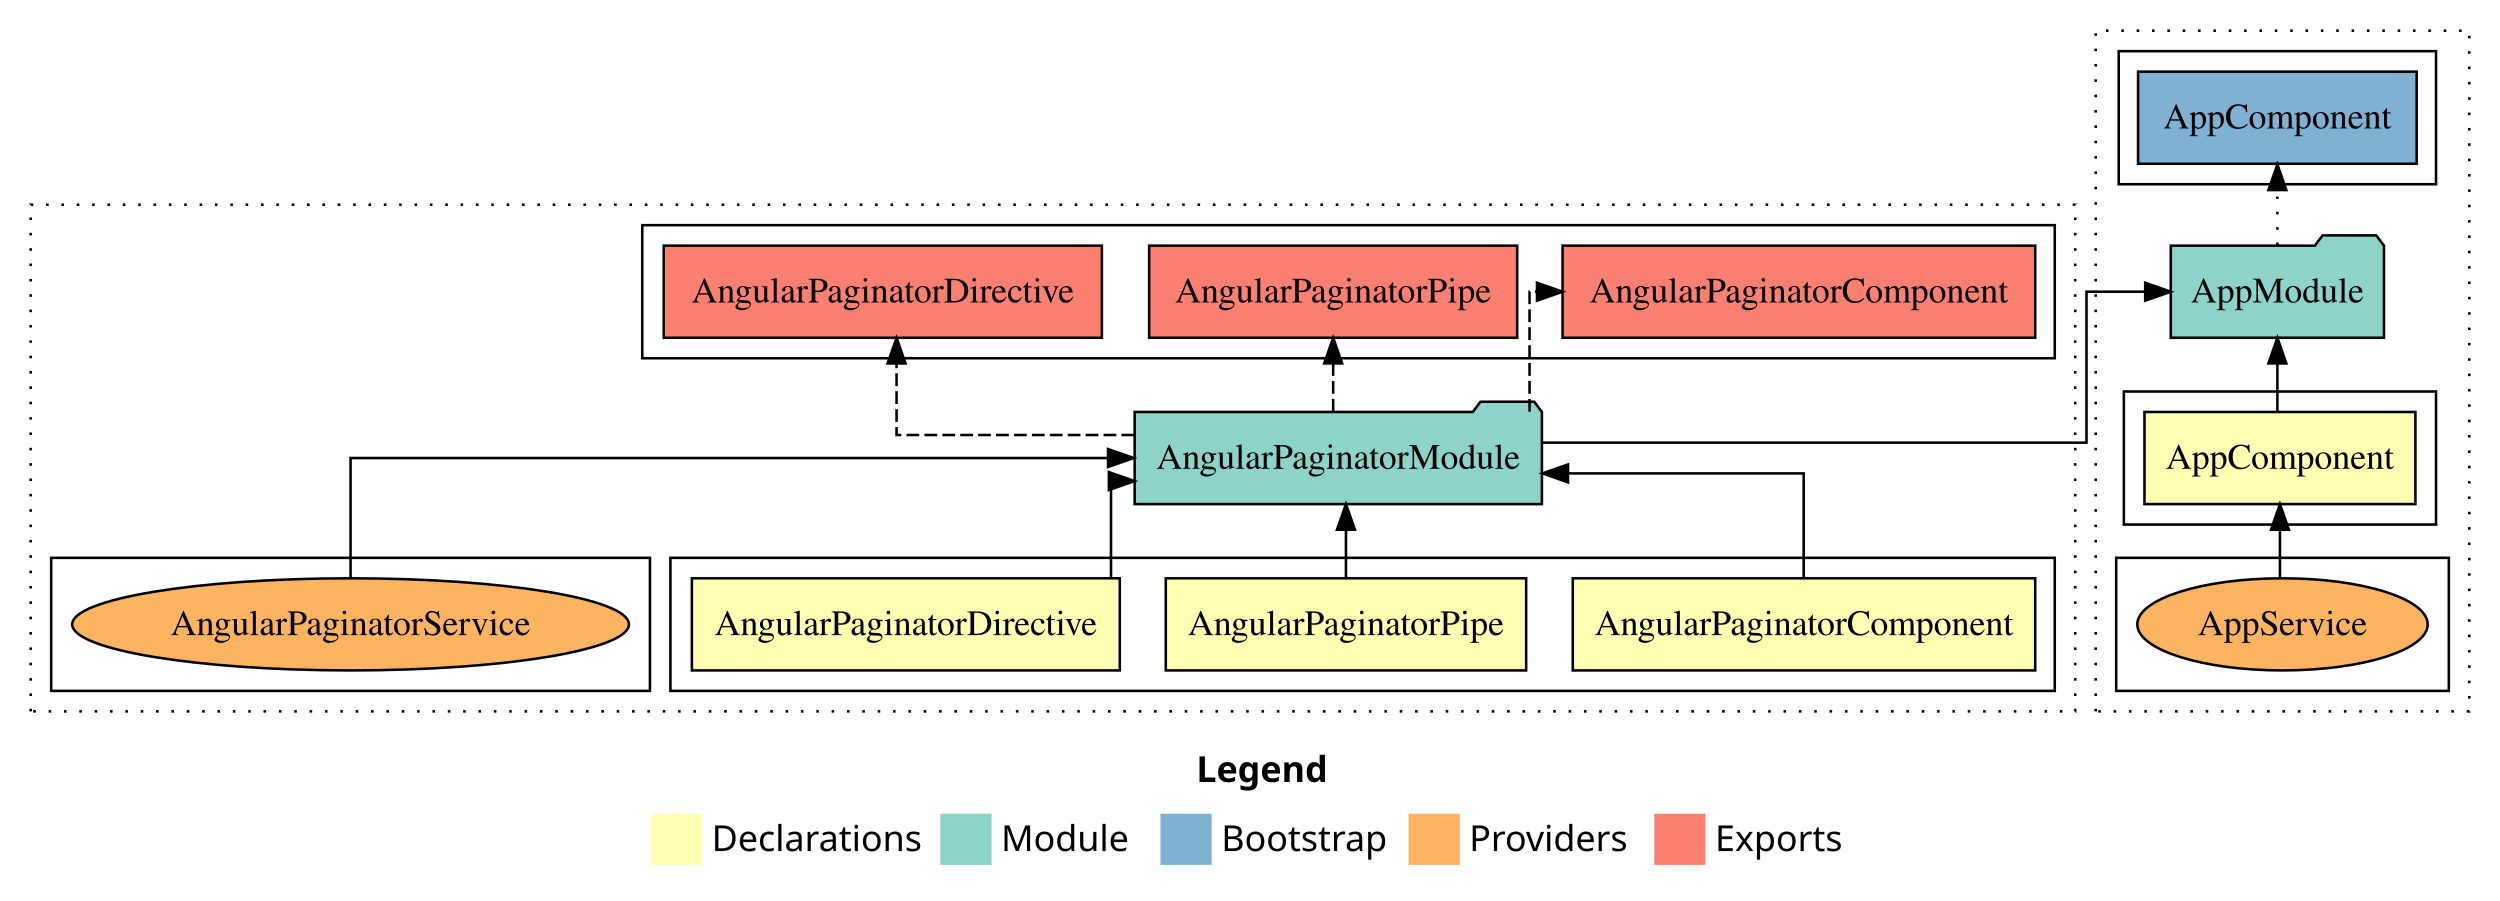
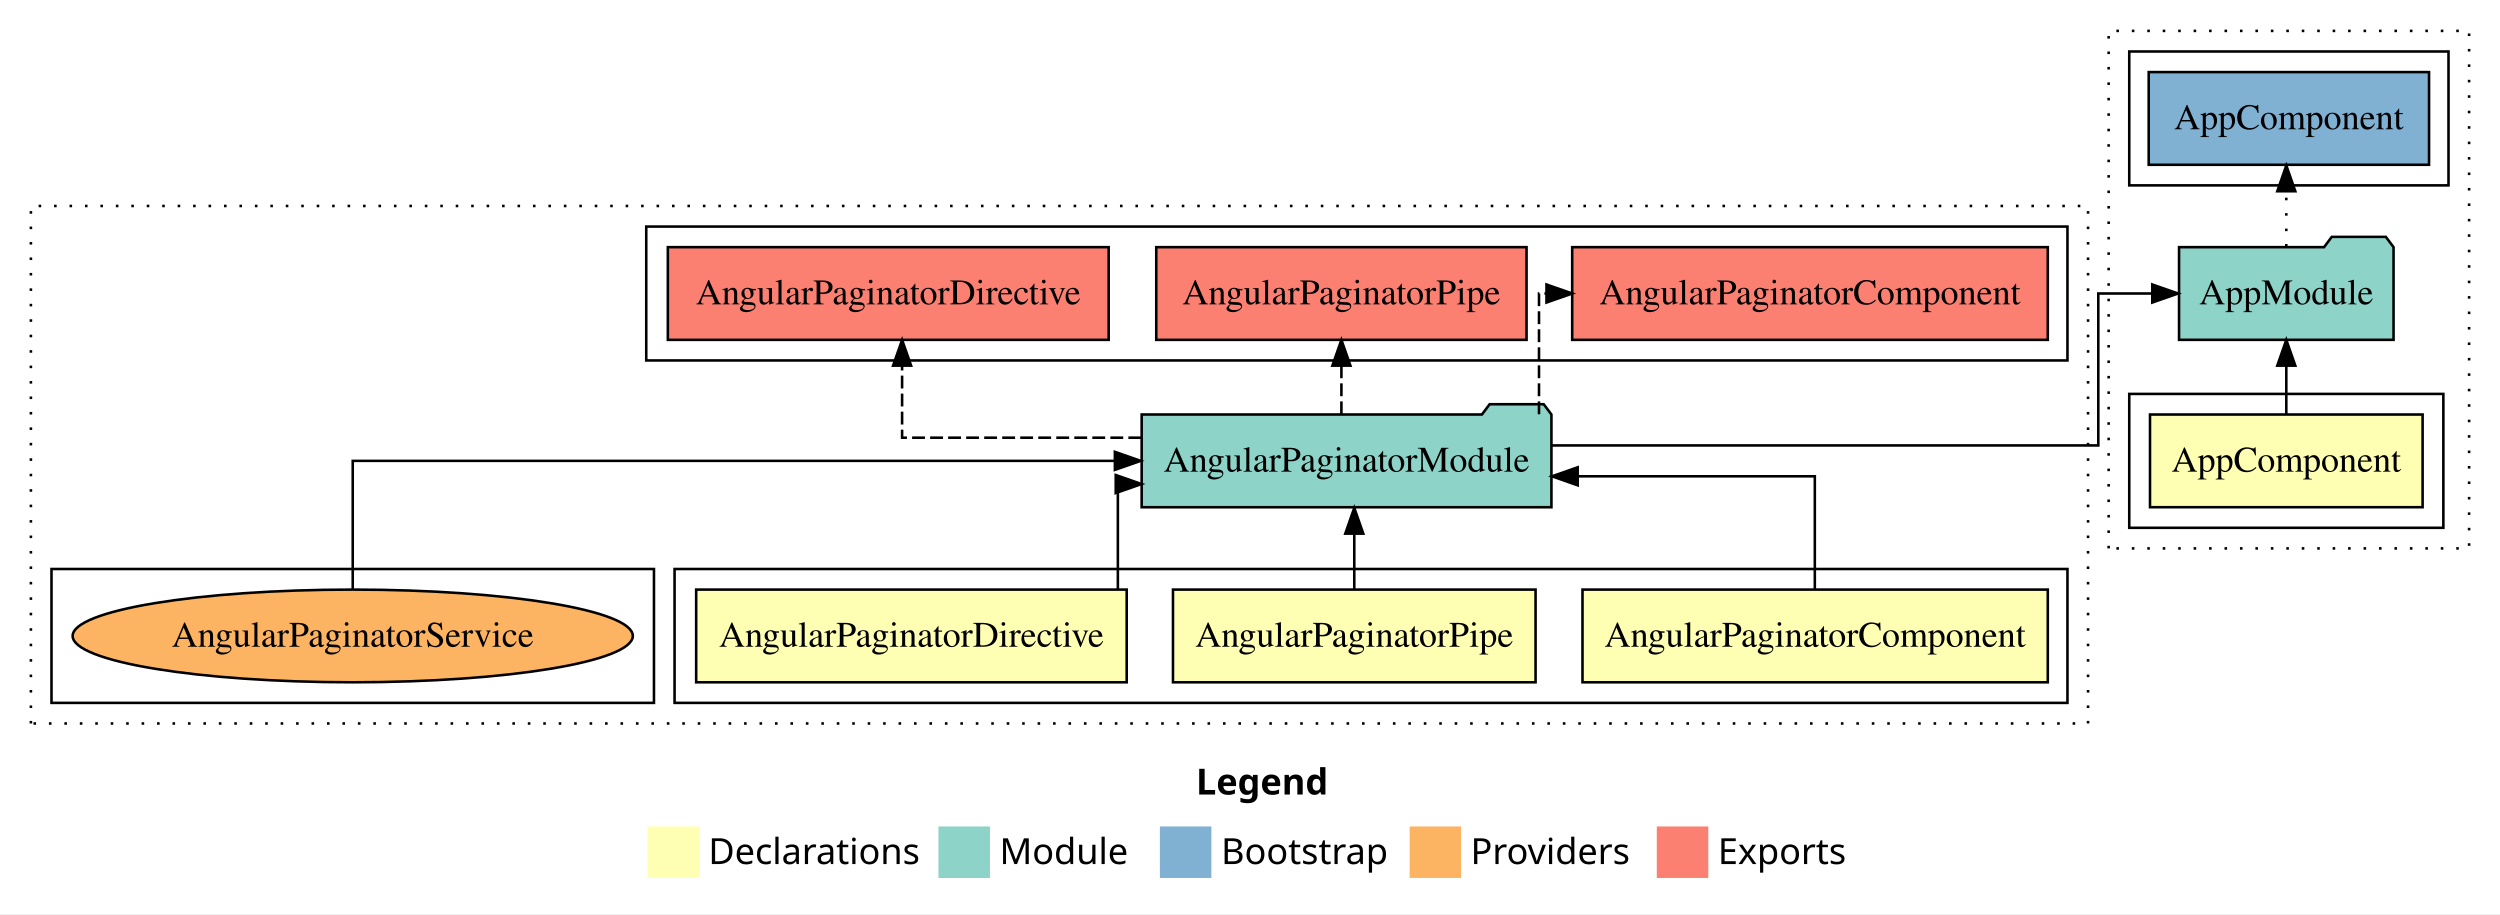
- <svg xmlns="http://www.w3.org/2000/svg" width="977pt" height="352pt" viewBox="0.00 0.00 977.00 352.00">
-   <g id="graph0" class="graph" transform="scale(1 1) rotate(0) translate(4 348)">
-     <polygon fill="#ffffff" stroke="transparent" points="-4,4 -4,-348 973,-348 973,4 -4,4" />
-     <text text-anchor="start" x="463.509" y="-42.4" font-family="sans-serif" font-weight="bold" font-size="14.00" fill="#000000">Legend</text>
-     <polygon fill="#ffffb3" stroke="transparent" points="250.5,-10 250.5,-30 270.5,-30 270.5,-10 250.5,-10" />
-     <text text-anchor="start" x="274.129" y="-15.4" font-family="sans-serif" font-size="14.00" fill="#000000">  Declarations</text>
-     <polygon fill="#8dd3c7" stroke="transparent" points="363.5,-10 363.5,-30 383.5,-30 383.5,-10 363.5,-10" />
-     <text text-anchor="start" x="387.225" y="-15.4" font-family="sans-serif" font-size="14.00" fill="#000000">  Module</text>
-     <polygon fill="#80b1d3" stroke="transparent" points="449.5,-10 449.5,-30 469.5,-30 469.5,-10 449.5,-10" />
-     <text text-anchor="start" x="473.281" y="-15.4" font-family="sans-serif" font-size="14.00" fill="#000000">  Bootstrap</text>
-     <polygon fill="#fdb462" stroke="transparent" points="546.5,-10 546.5,-30 566.5,-30 566.5,-10 546.5,-10" />
-     <text text-anchor="start" x="570.173" y="-15.4" font-family="sans-serif" font-size="14.00" fill="#000000">  Providers</text>
-     <polygon fill="#fb8072" stroke="transparent" points="642.5,-10 642.5,-30 662.5,-30 662.5,-10 642.5,-10" />
-     <text text-anchor="start" x="666.226" y="-15.4" font-family="sans-serif" font-size="14.00" fill="#000000">  Exports</text>
+ <svg xmlns="http://www.w3.org/2000/svg" width="971pt" height="355pt" viewBox="0.00 0.00 971.00 355.00">
+   <g id="graph0" class="graph" transform="scale(1 1) rotate(0) translate(4 351)">
+     <polygon fill="#ffffff" stroke="transparent" points="-4,4 -4,-351 967,-351 967,4 -4,4" />
+     <text text-anchor="start" x="460.509" y="-42.4" font-family="sans-serif" font-weight="bold" font-size="14.00" fill="#000000">Legend</text>
+     <polygon fill="#ffffb3" stroke="transparent" points="247.5,-10 247.5,-30 267.5,-30 267.5,-10 247.5,-10" />
+     <text text-anchor="start" x="271.129" y="-15.4" font-family="sans-serif" font-size="14.00" fill="#000000">  Declarations</text>
+     <polygon fill="#8dd3c7" stroke="transparent" points="360.5,-10 360.5,-30 380.5,-30 380.5,-10 360.5,-10" />
+     <text text-anchor="start" x="384.225" y="-15.4" font-family="sans-serif" font-size="14.00" fill="#000000">  Module</text>
+     <polygon fill="#80b1d3" stroke="transparent" points="446.5,-10 446.5,-30 466.5,-30 466.5,-10 446.5,-10" />
+     <text text-anchor="start" x="470.281" y="-15.4" font-family="sans-serif" font-size="14.00" fill="#000000">  Bootstrap</text>
+     <polygon fill="#fdb462" stroke="transparent" points="543.5,-10 543.5,-30 563.5,-30 563.5,-10 543.5,-10" />
+     <text text-anchor="start" x="567.173" y="-15.4" font-family="sans-serif" font-size="14.00" fill="#000000">  Providers</text>
+     <polygon fill="#fb8072" stroke="transparent" points="639.5,-10 639.5,-30 659.5,-30 659.5,-10 639.5,-10" />
+     <text text-anchor="start" x="663.226" y="-15.4" font-family="sans-serif" font-size="14.00" fill="#000000">  Exports</text>
    <g id="clust1" class="cluster">
-       <polygon fill="none" stroke="#000000" stroke-dasharray="1,5" points="8,-70 8,-268 807,-268 807,-70 8,-70" />
+       <polygon fill="none" stroke="#000000" stroke-dasharray="1,5" points="8,-70 8,-271 807,-271 807,-70 8,-70" />
    </g>
    <g id="clust2" class="cluster">
      <polygon fill="none" stroke="#000000" points="258,-78 258,-130 799,-130 799,-78 258,-78" />
    </g>
    <g id="clust7" class="cluster">
-       <polygon fill="none" stroke="#000000" points="247,-208 247,-260 799,-260 799,-208 247,-208" />
+       <polygon fill="none" stroke="#000000" points="247,-211 247,-263 799,-263 799,-211 247,-211" />
    </g>
    <g id="clust9" class="cluster">
      <polygon fill="none" stroke="#000000" points="16,-78 16,-130 250,-130 250,-78 16,-78" />
    </g>
    <g id="clust10" class="cluster">
-       <polygon fill="none" stroke="#000000" stroke-dasharray="1,5" points="815,-70 815,-336 961,-336 961,-70 815,-70" />
+       <polygon fill="none" stroke="#000000" stroke-dasharray="1,5" points="815,-138 815,-339 955,-339 955,-138 815,-138" />
    </g>
    <g id="clust11" class="cluster">
-       <polygon fill="none" stroke="#000000" points="826,-143 826,-195 948,-195 948,-143 826,-143" />
-     </g>
-     <g id="clust12" class="cluster">
-       <polygon fill="none" stroke="#000000" points="823,-78 823,-130 953,-130 953,-78 823,-78" />
+       <polygon fill="none" stroke="#000000" points="823,-146 823,-198 945,-198 945,-146 823,-146" />
    </g>
    <g id="clust15" class="cluster">
-       <polygon fill="none" stroke="#000000" points="824,-276 824,-328 948,-328 948,-276 824,-276" />
+       <polygon fill="none" stroke="#000000" points="823,-279 823,-331 947,-331 947,-279 823,-279" />
    </g>
    <g id="node1" class="node">
      <polygon fill="#ffffb3" stroke="#000000" points="791.359,-122 610.641,-122 610.641,-86 791.359,-86 791.359,-122" />
      <text text-anchor="middle" x="701" y="-99.8" font-family="Times,serif" font-size="14.00" fill="#000000">AngularPaginatorComponent</text>
    </g>
    <g id="node4" class="node">
-       <polygon fill="#8dd3c7" stroke="#000000" points="598.576,-187 595.576,-191 574.576,-191 571.576,-187 439.424,-187 439.424,-151 598.576,-151 598.576,-187" />
-       <text text-anchor="middle" x="519" y="-164.8" font-family="Times,serif" font-size="14.00" fill="#000000">AngularPaginatorModule</text>
+       <polygon fill="#8dd3c7" stroke="#000000" points="598.576,-190 595.576,-194 574.576,-194 571.576,-190 439.424,-190 439.424,-154 598.576,-154 598.576,-190" />
+       <text text-anchor="middle" x="519" y="-167.8" font-family="Times,serif" font-size="14.00" fill="#000000">AngularPaginatorModule</text>
    </g>
    <g id="edge1" class="edge">
-       <path fill="none" stroke="#000000" d="M700.875,-122.022C700.875,-139.373 700.875,-163 700.875,-163 700.875,-163 608.773,-163 608.773,-163" />
-       <polygon fill="#000000" stroke="#000000" points="608.773,-159.5 598.773,-163 608.773,-166.5 608.773,-159.5" />
+       <path fill="none" stroke="#000000" d="M700.875,-122.267C700.875,-140.555 700.875,-166 700.875,-166 700.875,-166 608.773,-166 608.773,-166" />
+       <polygon fill="#000000" stroke="#000000" points="608.773,-162.5 598.773,-166 608.773,-169.5 608.773,-162.5" />
    </g>
    <g id="node2" class="node">
      <polygon fill="#ffffb3" stroke="#000000" points="592.414,-122 451.586,-122 451.586,-86 592.414,-86 592.414,-122" />
      <text text-anchor="middle" x="522" y="-99.8" font-family="Times,serif" font-size="14.00" fill="#000000">AngularPaginatorPipe</text>
    </g>
    <g id="edge2" class="edge">
-       <path fill="none" stroke="#000000" d="M522,-122.106C522,-122.106 522,-140.991 522,-140.991" />
-       <polygon fill="#000000" stroke="#000000" points="518.5,-140.991 522,-150.991 525.5,-140.991 518.5,-140.991" />
+       <path fill="none" stroke="#000000" d="M522,-122.223C522,-122.223 522,-143.727 522,-143.727" />
+       <polygon fill="#000000" stroke="#000000" points="518.5,-143.727 522,-153.727 525.5,-143.727 518.5,-143.727" />
    </g>
    <g id="node3" class="node">
      <polygon fill="#ffffb3" stroke="#000000" points="433.609,-122 266.391,-122 266.391,-86 433.609,-86 433.609,-122" />
      <text text-anchor="middle" x="350" y="-99.8" font-family="Times,serif" font-size="14.00" fill="#000000">AngularPaginatorDirective</text>
    </g>
    <g id="edge3" class="edge">
-       <path fill="none" stroke="#000000" d="M430.179,-122.027C430.179,-138.398 430.179,-160 430.179,-160 430.179,-160 431.096,-160 431.096,-160" />
-       <polygon fill="#000000" stroke="#000000" points="429.35,-163.5 439.35,-160 429.35,-156.5 429.35,-163.5" />
+       <path fill="none" stroke="#000000" d="M430.179,-122.022C430.179,-139.373 430.179,-163 430.179,-163 430.179,-163 431.096,-163 431.096,-163" />
+       <polygon fill="#000000" stroke="#000000" points="429.35,-166.5 439.35,-163 429.35,-159.5 429.35,-166.5" />
    </g>
    <g id="node5" class="node">
-       <polygon fill="#fb8072" stroke="#000000" points="791.359,-252 606.641,-252 606.641,-216 791.359,-216 791.359,-252" />
-       <text text-anchor="middle" x="699" y="-229.8" font-family="Times,serif" font-size="14.00" fill="#000000">AngularPaginatorComponent </text>
+       <polygon fill="#fb8072" stroke="#000000" points="791.359,-255 606.641,-255 606.641,-219 791.359,-219 791.359,-255" />
+       <text text-anchor="middle" x="699" y="-232.8" font-family="Times,serif" font-size="14.00" fill="#000000">AngularPaginatorComponent </text>
    </g>
    <g id="edge4" class="edge">
-       <path fill="none" stroke="#000000" stroke-dasharray="5,2" d="M593.747,-187.106C593.747,-206.339 593.747,-234 593.747,-234 593.747,-234 596.653,-234 596.653,-234" />
-       <polygon fill="#000000" stroke="#000000" points="596.654,-237.5 606.653,-234 596.653,-230.5 596.654,-237.5" />
+       <path fill="none" stroke="#000000" stroke-dasharray="5,2" d="M593.747,-190.106C593.747,-209.339 593.747,-237 593.747,-237 593.747,-237 596.653,-237 596.653,-237" />
+       <polygon fill="#000000" stroke="#000000" points="596.654,-240.5 606.653,-237 596.653,-233.5 596.654,-240.5" />
    </g>
    <g id="node6" class="node">
-       <polygon fill="#fb8072" stroke="#000000" points="588.914,-252 445.086,-252 445.086,-216 588.914,-216 588.914,-252" />
-       <text text-anchor="middle" x="517" y="-229.8" font-family="Times,serif" font-size="14.00" fill="#000000">AngularPaginatorPipe </text>
+       <polygon fill="#fb8072" stroke="#000000" points="588.914,-255 445.086,-255 445.086,-219 588.914,-219 588.914,-255" />
+       <text text-anchor="middle" x="517" y="-232.8" font-family="Times,serif" font-size="14.00" fill="#000000">AngularPaginatorPipe </text>
    </g>
    <g id="edge5" class="edge">
-       <path fill="none" stroke="#000000" stroke-dasharray="5,2" d="M517,-187.106C517,-187.106 517,-205.991 517,-205.991" />
-       <polygon fill="#000000" stroke="#000000" points="513.5,-205.991 517,-215.991 520.5,-205.991 513.5,-205.991" />
+       <path fill="none" stroke="#000000" stroke-dasharray="5,2" d="M517,-190.106C517,-190.106 517,-208.991 517,-208.991" />
+       <polygon fill="#000000" stroke="#000000" points="513.5,-208.991 517,-218.991 520.5,-208.991 513.5,-208.991" />
    </g>
    <g id="node7" class="node">
-       <polygon fill="#fb8072" stroke="#000000" points="426.609,-252 255.391,-252 255.391,-216 426.609,-216 426.609,-252" />
-       <text text-anchor="middle" x="341" y="-229.8" font-family="Times,serif" font-size="14.00" fill="#000000">AngularPaginatorDirective </text>
+       <polygon fill="#fb8072" stroke="#000000" points="426.609,-255 255.391,-255 255.391,-219 426.609,-219 426.609,-255" />
+       <text text-anchor="middle" x="341" y="-232.8" font-family="Times,serif" font-size="14.00" fill="#000000">AngularPaginatorDirective </text>
    </g>
    <g id="edge6" class="edge">
-       <path fill="none" stroke="#000000" stroke-dasharray="5,2" d="M439.256,-178C394.026,-178 346.375,-178 346.375,-178 346.375,-178 346.375,-205.973 346.375,-205.973" />
-       <polygon fill="#000000" stroke="#000000" points="342.875,-205.973 346.375,-215.973 349.875,-205.973 342.875,-205.973" />
+       <path fill="none" stroke="#000000" stroke-dasharray="5,2" d="M439.256,-181C394.026,-181 346.375,-181 346.375,-181 346.375,-181 346.375,-208.973 346.375,-208.973" />
+       <polygon fill="#000000" stroke="#000000" points="342.875,-208.973 346.375,-218.973 349.875,-208.973 342.875,-208.973" />
    </g>
    <g id="node10" class="node">
-       <polygon fill="#8dd3c7" stroke="#000000" points="927.657,-252 924.657,-256 903.657,-256 900.657,-252 844.343,-252 844.343,-216 927.657,-216 927.657,-252" />
-       <text text-anchor="middle" x="886" y="-229.8" font-family="Times,serif" font-size="14.00" fill="#000000">AppModule</text>
+       <polygon fill="#8dd3c7" stroke="#000000" points="925.657,-255 922.657,-259 901.657,-259 898.657,-255 842.343,-255 842.343,-219 925.657,-219 925.657,-255" />
+       <text text-anchor="middle" x="884" y="-232.8" font-family="Times,serif" font-size="14.00" fill="#000000">AppModule</text>
    </g>
-     <g id="edge10" class="edge">
-       <path fill="none" stroke="#000000" d="M598.901,-175C685.476,-175 811.404,-175 811.404,-175 811.404,-175 811.404,-234 811.404,-234 811.404,-234 834.34,-234 834.34,-234" />
-       <polygon fill="#000000" stroke="#000000" points="834.34,-237.5 844.34,-234 834.34,-230.5 834.34,-237.5" />
+     <g id="edge9" class="edge">
+       <path fill="none" stroke="#000000" d="M598.785,-178C685.235,-178 810.98,-178 810.98,-178 810.98,-178 810.98,-237 810.98,-237 810.98,-237 831.947,-237 831.947,-237" />
+       <polygon fill="#000000" stroke="#000000" points="831.947,-240.5 841.947,-237 831.947,-233.5 831.947,-240.5" />
    </g>
    <g id="node8" class="node">
      <ellipse fill="#fdb462" stroke="#000000" cx="133" cy="-104" rx="108.786" ry="18" />
      <text text-anchor="middle" x="133" y="-99.8" font-family="Times,serif" font-size="14.00" fill="#000000">AngularPaginatorService</text>
    </g>
    <g id="edge7" class="edge">
-       <path fill="none" stroke="#000000" d="M133,-122.106C133,-141.339 133,-169 133,-169 133,-169 429.021,-169 429.021,-169" />
-       <polygon fill="#000000" stroke="#000000" points="429.021,-172.5 439.021,-169 429.021,-165.5 429.021,-172.5" />
+       <path fill="none" stroke="#000000" d="M133,-122.223C133,-142.365 133,-172 133,-172 133,-172 429.021,-172 429.021,-172" />
+       <polygon fill="#000000" stroke="#000000" points="429.021,-175.5 439.021,-172 429.021,-168.5 429.021,-175.5" />
    </g>
    <g id="node9" class="node">
-       <polygon fill="#ffffb3" stroke="#000000" points="939.94,-187 834.06,-187 834.06,-151 939.94,-151 939.94,-187" />
-       <text text-anchor="middle" x="887" y="-164.8" font-family="Times,serif" font-size="14.00" fill="#000000">AppComponent</text>
+       <polygon fill="#ffffb3" stroke="#000000" points="936.94,-190 831.06,-190 831.06,-154 936.94,-154 936.94,-190" />
+       <text text-anchor="middle" x="884" y="-167.8" font-family="Times,serif" font-size="14.00" fill="#000000">AppComponent</text>
    </g>
    <g id="edge8" class="edge">
-       <path fill="none" stroke="#000000" d="M886,-187.106C886,-187.106 886,-205.991 886,-205.991" />
-       <polygon fill="#000000" stroke="#000000" points="882.5,-205.991 886,-215.991 889.5,-205.991 882.5,-205.991" />
-     </g>
-     <g id="node12" class="node">
-       <polygon fill="#80b1d3" stroke="#000000" points="940.439,-320 831.561,-320 831.561,-284 940.439,-284 940.439,-320" />
-       <text text-anchor="middle" x="886" y="-297.8" font-family="Times,serif" font-size="14.00" fill="#000000">AppComponent </text>
-     </g>
-     <g id="edge11" class="edge">
-       <path fill="none" stroke="#000000" stroke-dasharray="1,5" d="M886,-252.223C886,-252.223 886,-273.727 886,-273.727" />
-       <polygon fill="#000000" stroke="#000000" points="882.5,-273.727 886,-283.727 889.5,-273.727 882.5,-273.727" />
+       <path fill="none" stroke="#000000" d="M884,-190.106C884,-190.106 884,-208.991 884,-208.991" />
+       <polygon fill="#000000" stroke="#000000" points="880.5,-208.991 884,-218.991 887.5,-208.991 880.5,-208.991" />
    </g>
    <g id="node11" class="node">
-       <ellipse fill="#fdb462" stroke="#000000" cx="888" cy="-104" rx="56.741" ry="18" />
-       <text text-anchor="middle" x="888" y="-99.8" font-family="Times,serif" font-size="14.00" fill="#000000">AppService</text>
+       <polygon fill="#80b1d3" stroke="#000000" points="939.439,-323 830.561,-323 830.561,-287 939.439,-287 939.439,-323" />
+       <text text-anchor="middle" x="885" y="-300.8" font-family="Times,serif" font-size="14.00" fill="#000000">AppComponent </text>
    </g>
-     <g id="edge9" class="edge">
-       <path fill="none" stroke="#000000" d="M887,-122.106C887,-122.106 887,-140.991 887,-140.991" />
-       <polygon fill="#000000" stroke="#000000" points="883.5,-140.991 887,-150.991 890.5,-140.991 883.5,-140.991" />
+     <g id="edge10" class="edge">
+       <path fill="none" stroke="#000000" stroke-dasharray="1,5" d="M884,-255.223C884,-255.223 884,-276.727 884,-276.727" />
+       <polygon fill="#000000" stroke="#000000" points="880.5,-276.727 884,-286.727 887.5,-276.727 880.5,-276.727" />
    </g>
  </g>
</svg>
